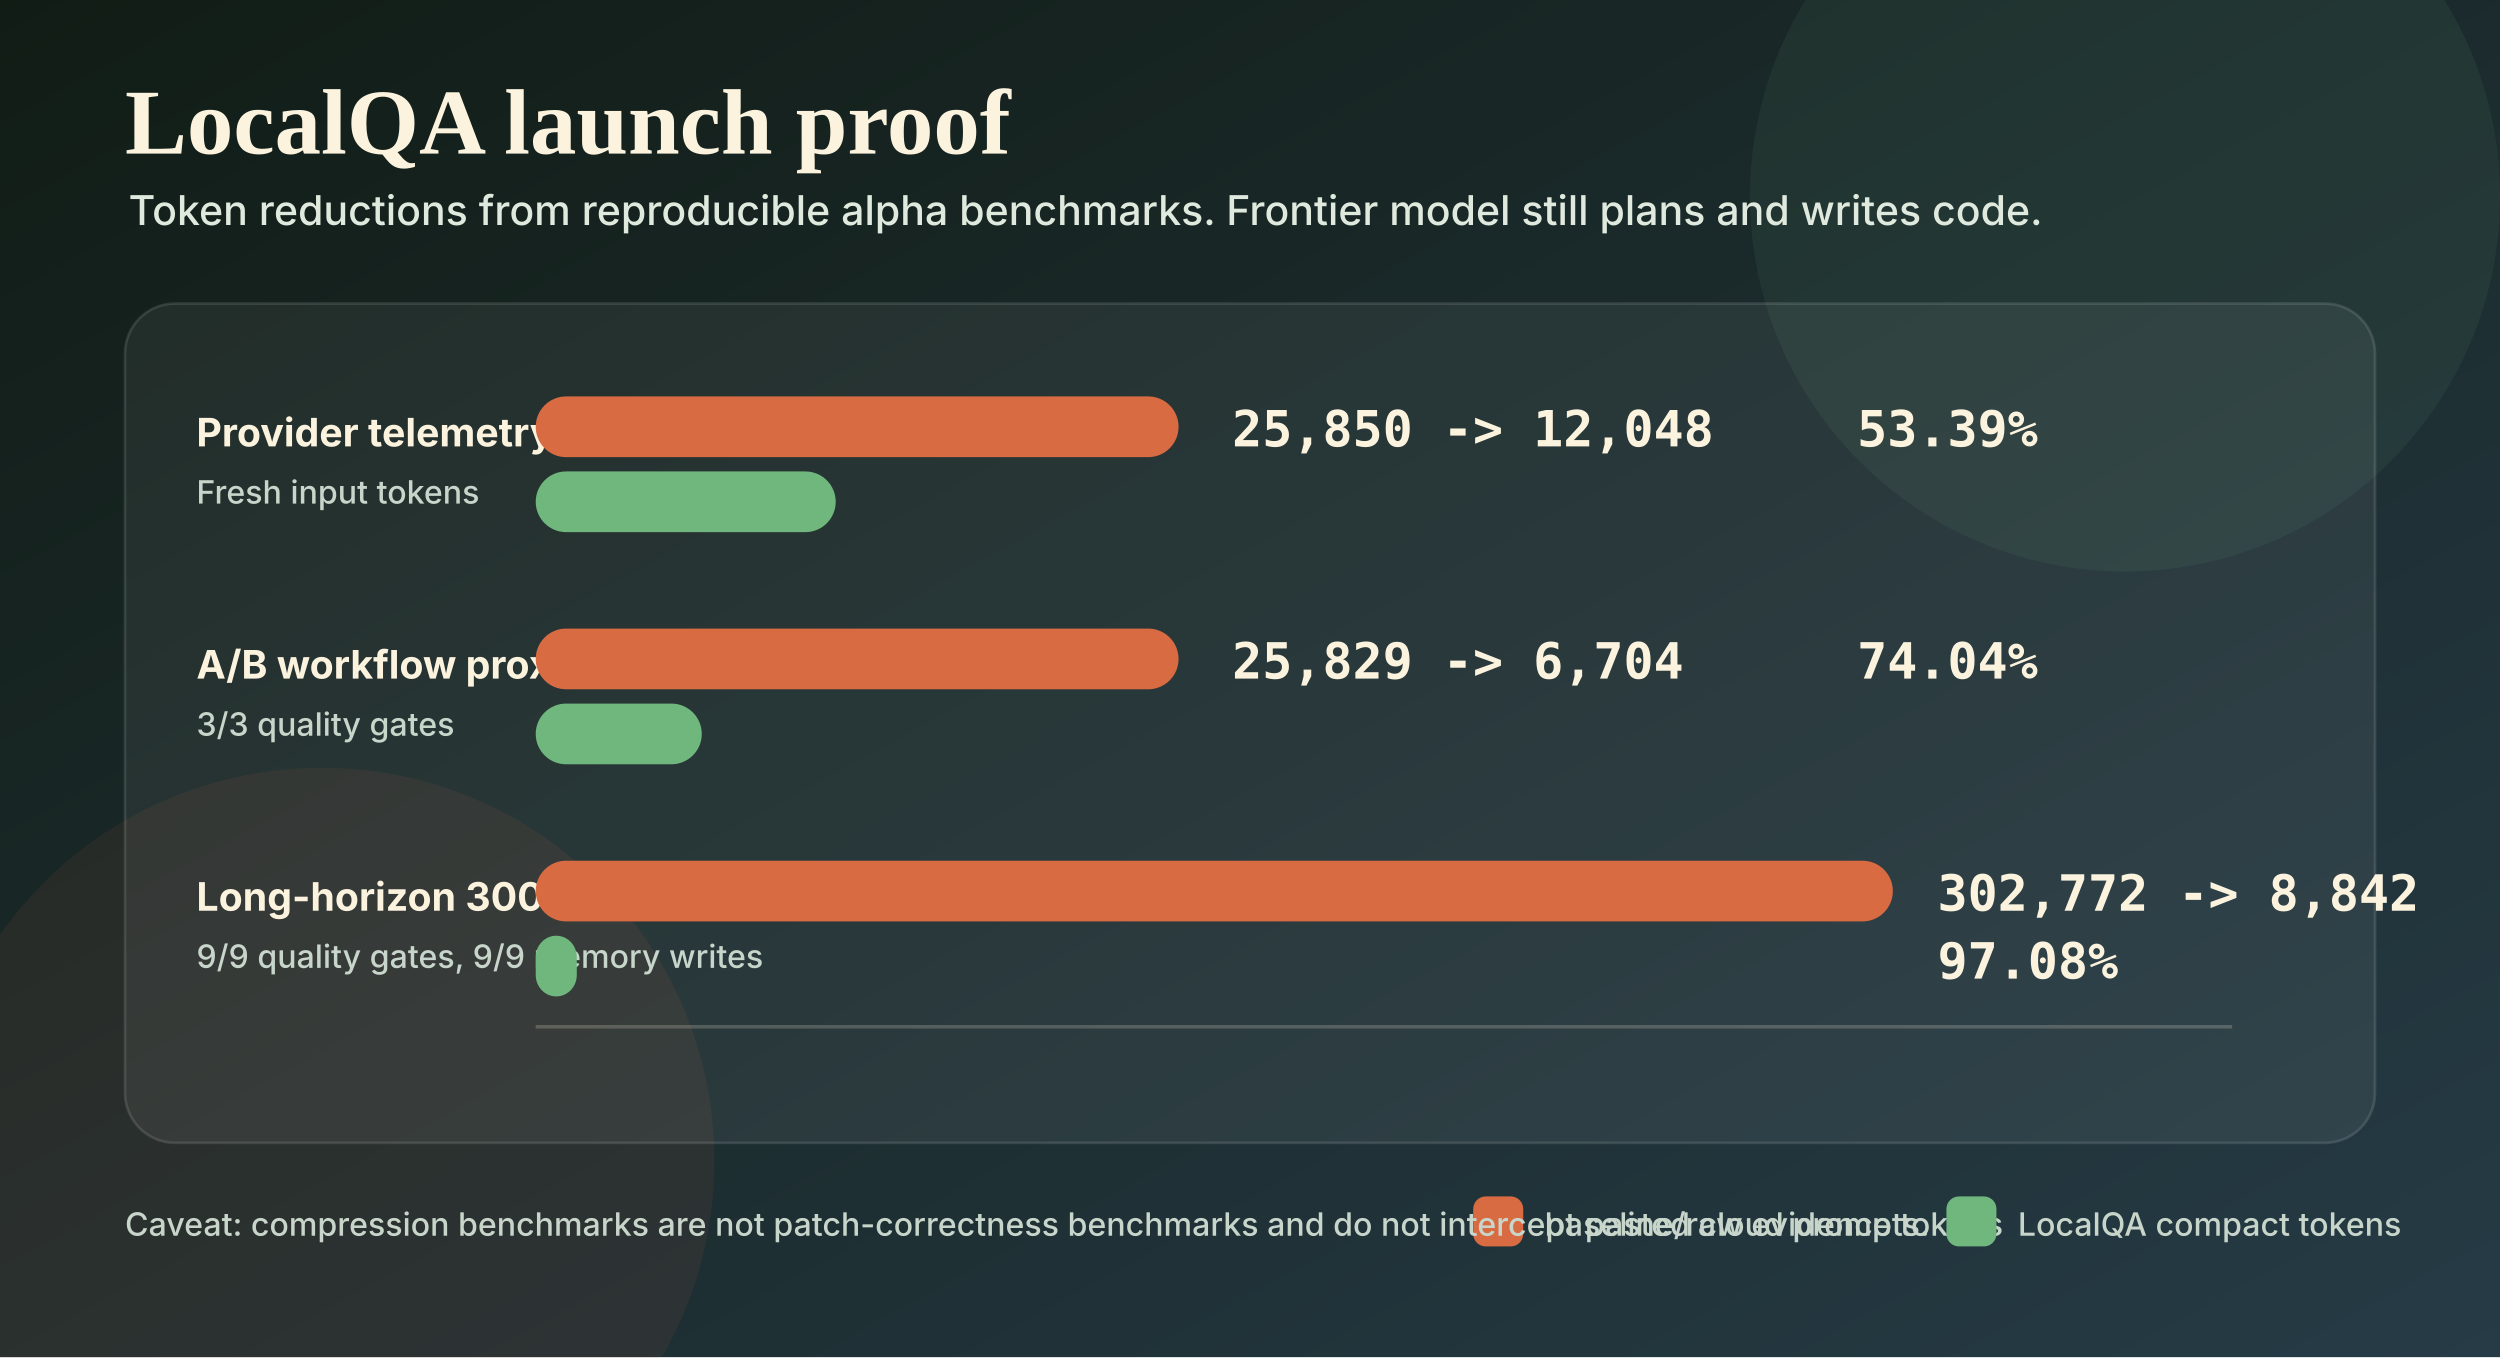
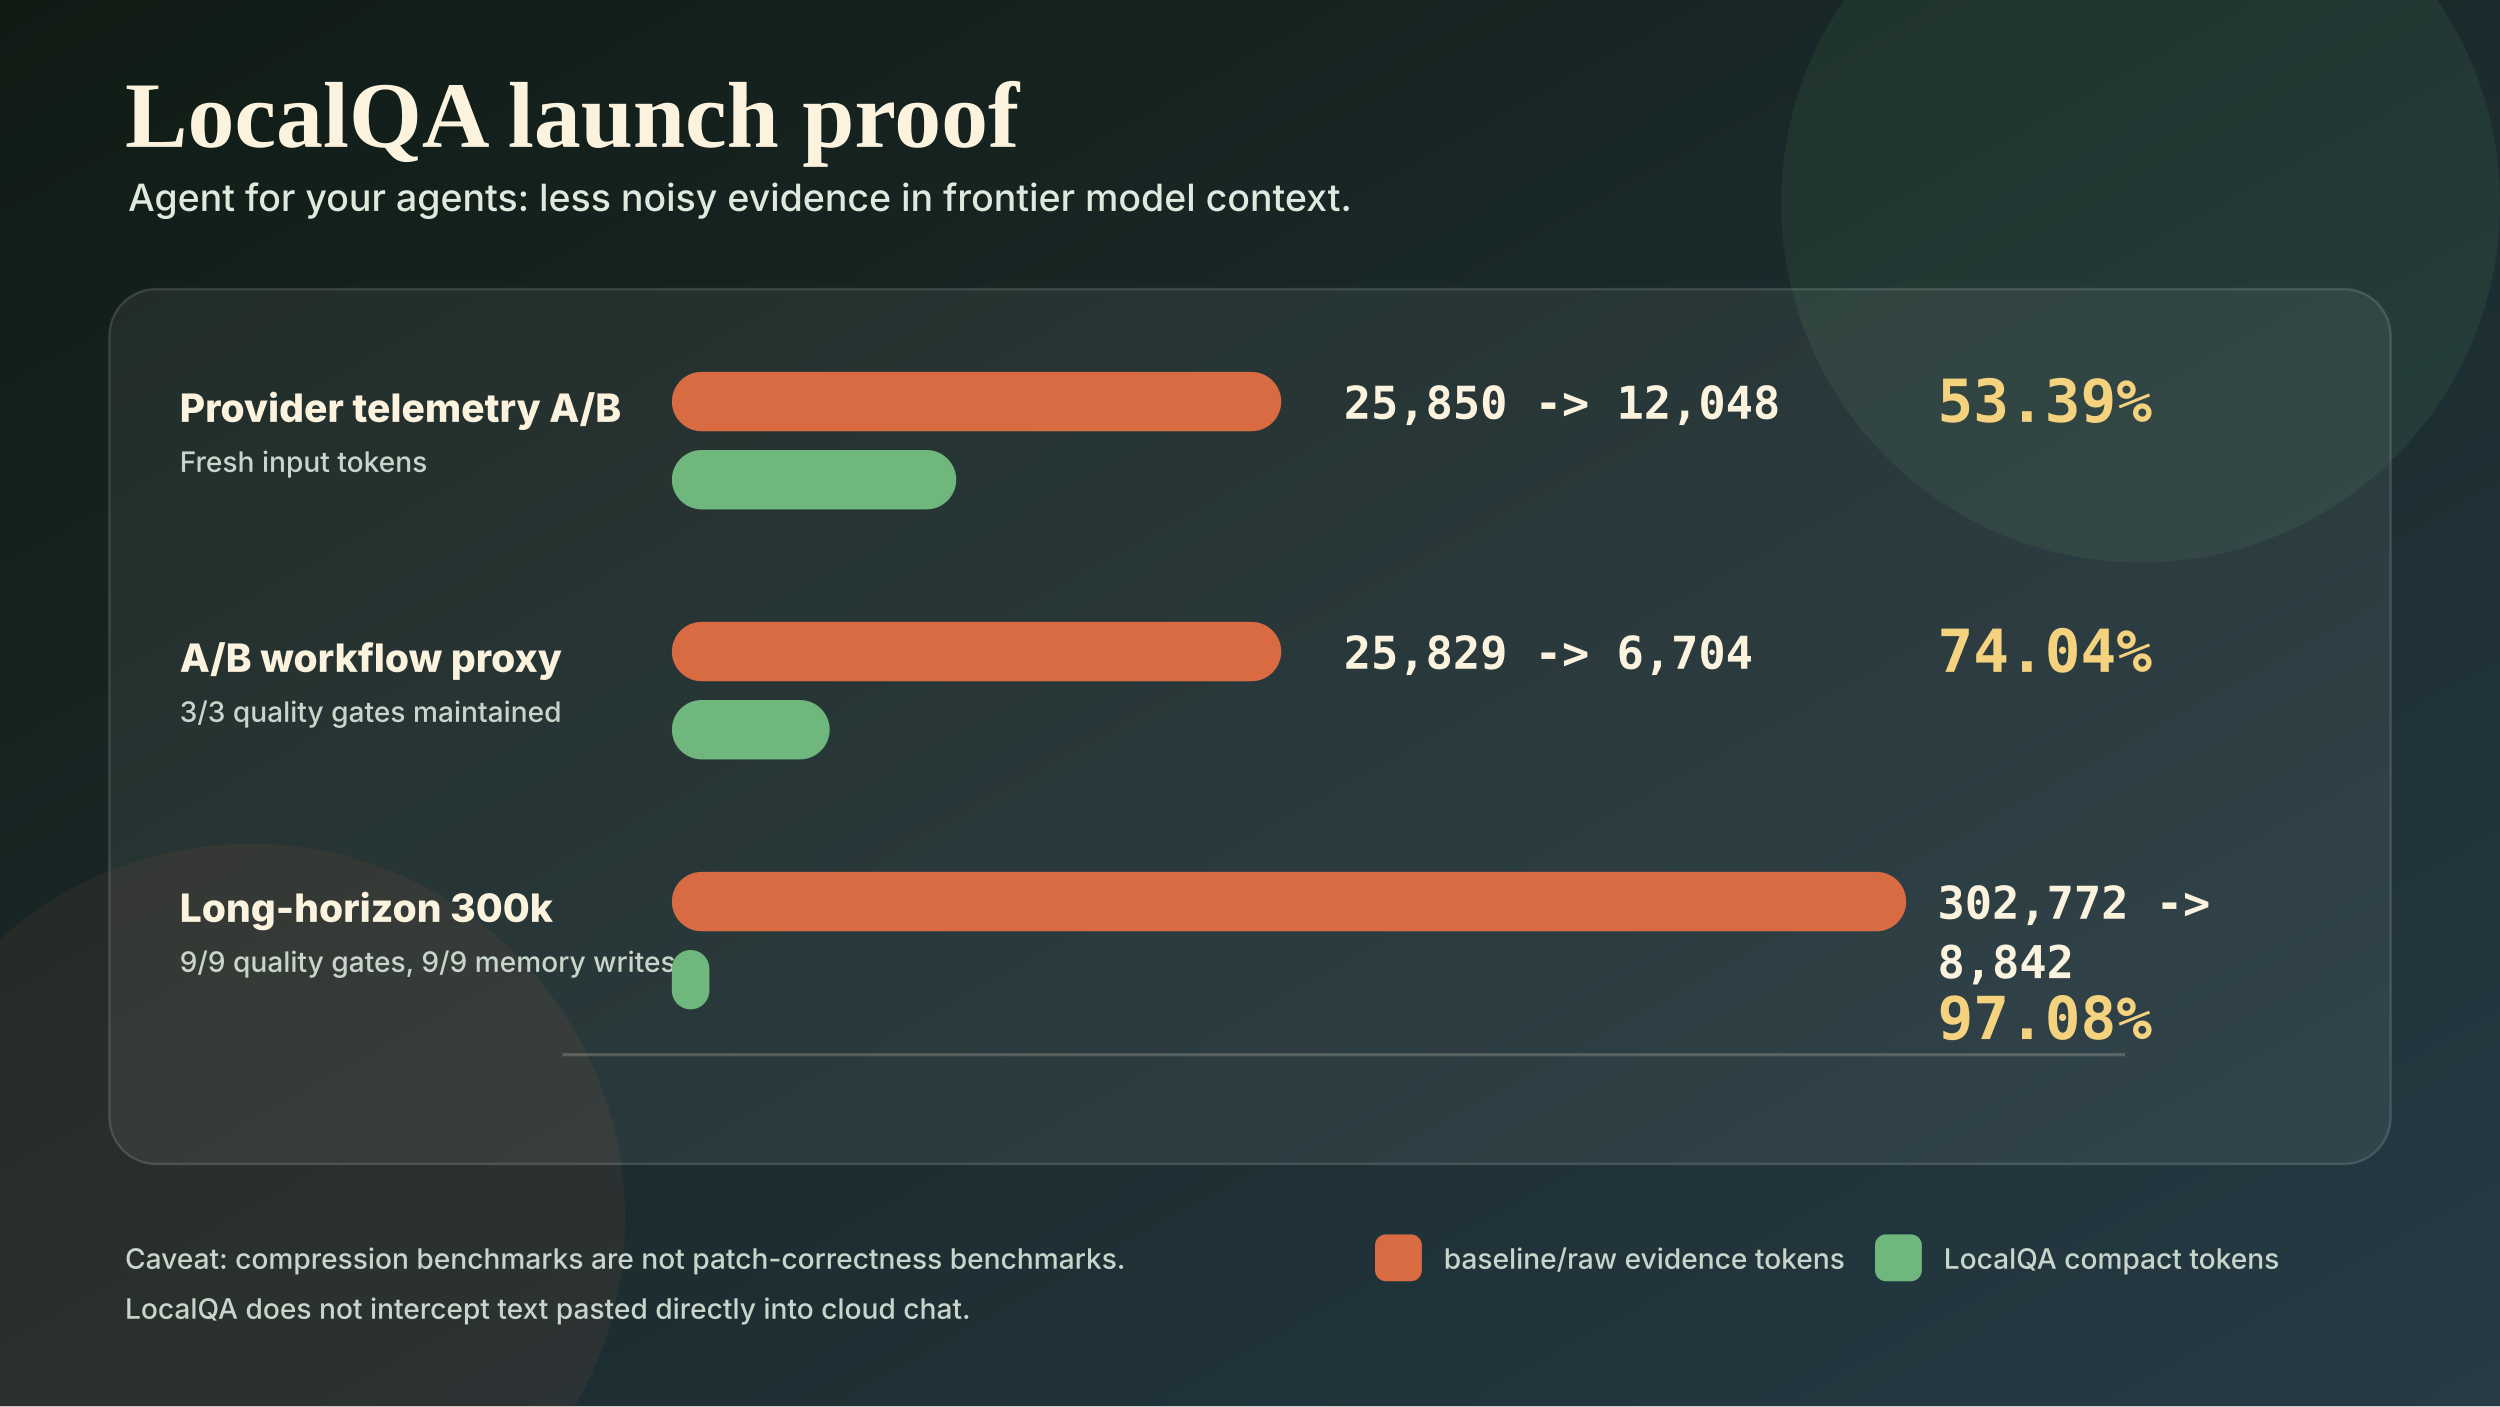
- <svg xmlns="http://www.w3.org/2000/svg" width="1400" height="760" viewBox="0 0 1400 760" role="img" aria-labelledby="title desc">
+ <svg xmlns="http://www.w3.org/2000/svg" width="1600" height="900" viewBox="0 0 1600 900" role="img" aria-labelledby="title desc">
  <defs>
    <linearGradient id="bg" x1="0" y1="0" x2="1" y2="1">
-       <stop offset="0" stop-color="#111c15" />
+       <stop offset="0" stop-color="#101b14" />
      <stop offset="1" stop-color="#263b46" />
    </linearGradient>
    <style>
-       .title { font: 800 52px Georgia, 'Times New Roman', serif; fill: #fbf3de; }
-       .sub { font: 500 23px ui-sans-serif, -apple-system, BlinkMacSystemFont, 'Segoe UI', sans-serif; fill: #dfe9dd; }
-       .label { font: 700 22px ui-sans-serif, -apple-system, BlinkMacSystemFont, 'Segoe UI', sans-serif; fill: #fbf3de; }
-       .small { font: 500 18px ui-sans-serif, -apple-system, BlinkMacSystemFont, 'Segoe UI', sans-serif; fill: #c8d5ca; }
-       .num { font: 800 28px ui-monospace, SFMono-Regular, Menlo, monospace; fill: #fbf3de; }
+       .title { font: 800 60px Georgia, 'Times New Roman', serif; fill: #fbf3de; }
+       .sub { font: 550 24px ui-sans-serif, -apple-system, BlinkMacSystemFont, 'Segoe UI', sans-serif; fill: #dfe9dd; }
+       .label { font: 800 25px ui-sans-serif, -apple-system, BlinkMacSystemFont, 'Segoe UI', sans-serif; fill: #fbf3de; }
+       .small { font: 550 18px ui-sans-serif, -apple-system, BlinkMacSystemFont, 'Segoe UI', sans-serif; fill: #c8d5ca; }
+       .num { font: 800 29px ui-monospace, SFMono-Regular, Menlo, monospace; fill: #fbf3de; }
+       .pct { font: 900 38px ui-monospace, SFMono-Regular, Menlo, monospace; fill: #f5d27e; }
      .axis { stroke: rgba(251,243,222,0.2); stroke-width: 2; }
      .raw { fill: #d96b43; }
      .compact { fill: #70b77e; }
-       .card { fill: rgba(255,255,255,0.06); stroke: rgba(255,255,255,0.12); stroke-width: 1.5; }
+       .card { fill: rgba(255,255,255,0.065); stroke: rgba(255,255,255,0.14); stroke-width: 1.5; }
    </style>
  </defs>
-   <rect width="1400" height="760" fill="url(#bg)" />
-   <circle cx="1190" cy="110" r="210" fill="#70b77e" opacity="0.08" />
-   <circle cx="180" cy="650" r="220" fill="#d96b43" opacity="0.08" />
-   <text class="title" x="70" y="86">LocalQA launch proof</text>
-   <text class="sub" x="72" y="126">Token reductions from reproducible alpha benchmarks. Frontier model still plans and writes code.</text>
-   <rect class="card" x="70" y="170" width="1260" height="470" rx="28" />
-   <line class="axis" x1="300" y1="575" x2="1250" y2="575" />
-   <text class="label" x="110" y="250">Provider telemetry A/B</text>
-   <text class="small" x="110" y="282">Fresh input tokens</text>
-   <rect class="raw" x="300" y="222" width="360" height="34" rx="17" />
-   <rect class="compact" x="300" y="264" width="168" height="34" rx="17" />
-   <text class="num" x="690" y="250">25,850 -&gt; 12,048</text>
-   <text class="num" x="1040" y="250">53.39%</text>
-   <text class="label" x="110" y="380">A/B workflow proxy</text>
-   <text class="small" x="110" y="412">3/3 quality gates</text>
-   <rect class="raw" x="300" y="352" width="360" height="34" rx="17" />
-   <rect class="compact" x="300" y="394" width="93" height="34" rx="17" />
-   <text class="num" x="690" y="380">25,829 -&gt; 6,704</text>
-   <text class="num" x="1040" y="380">74.04%</text>
-   <text class="label" x="110" y="510">Long-horizon 300k</text>
-   <text class="small" x="110" y="542">9/9 quality gates, 9/9 memory writes</text>
-   <rect class="raw" x="300" y="482" width="760" height="34" rx="17" />
-   <rect class="compact" x="300" y="524" width="23" height="34" rx="12" />
-   <text class="num" x="1085" y="510">302,772 -&gt; 8,842</text>
-   <text class="num" x="1085" y="548">97.08%</text>
-   <rect class="raw" x="825" y="670" width="28" height="28" rx="7" />
-   <text class="small" x="865" y="692">baseline/raw evidence tokens</text>
-   <rect class="compact" x="1090" y="670" width="28" height="28" rx="7" />
-   <text class="small" x="1130" y="692">LocalQA compact tokens</text>
-   <text class="small" x="70" y="692">Caveat: compression benchmarks are not patch-correctness benchmarks and do not intercept pasted cloud prompts.</text>
+   <rect width="1600" height="900" fill="url(#bg)" />
+   <circle cx="1370" cy="130" r="230" fill="#70b77e" opacity="0.09" />
+   <circle cx="160" cy="780" r="240" fill="#d96b43" opacity="0.08" />
+   <text class="title" x="80" y="94">LocalQA launch proof</text>
+   <text class="sub" x="82" y="135">Agent for your agents: less noisy evidence in frontier model context.</text>
+   <rect class="card" x="70" y="185" width="1460" height="560" rx="30" />
+   <line class="axis" x1="360" y1="675" x2="1360" y2="675" />
+   <text class="label" x="115" y="270">Provider telemetry A/B</text>
+   <text class="small" x="115" y="302">Fresh input tokens</text>
+   <rect class="raw" x="430" y="238" width="390" height="38" rx="19" />
+   <rect class="compact" x="430" y="288" width="182" height="38" rx="19" />
+   <text class="num" x="860" y="268">25,850 -&gt; 12,048</text>
+   <text class="pct" x="1240" y="270">53.39%</text>
+   <text class="label" x="115" y="430">A/B workflow proxy</text>
+   <text class="small" x="115" y="462">3/3 quality gates maintained</text>
+   <rect class="raw" x="430" y="398" width="390" height="38" rx="19" />
+   <rect class="compact" x="430" y="448" width="101" height="38" rx="19" />
+   <text class="num" x="860" y="428">25,829 -&gt; 6,704</text>
+   <text class="pct" x="1240" y="430">74.04%</text>
+   <text class="label" x="115" y="590">Long-horizon 300k</text>
+   <text class="small" x="115" y="622">9/9 quality gates, 9/9 memory writes</text>
+   <rect class="raw" x="430" y="558" width="790" height="38" rx="19" />
+   <rect class="compact" x="430" y="608" width="24" height="38" rx="12" />
+   <text class="num" x="1240" y="588">302,772 -&gt;</text>
+   <text class="num" x="1240" y="626">8,842</text>
+   <text class="pct" x="1240" y="665">97.08%</text>
+   <rect class="raw" x="880" y="790" width="30" height="30" rx="7" />
+   <text class="small" x="924" y="812">baseline/raw evidence tokens</text>
+   <rect class="compact" x="1200" y="790" width="30" height="30" rx="7" />
+   <text class="small" x="1244" y="812">LocalQA compact tokens</text>
+   <text class="small" x="80" y="812">Caveat: compression benchmarks are not patch-correctness benchmarks.</text>
+   <text class="small" x="80" y="844">LocalQA does not intercept text pasted directly into cloud chat.</text>
</svg>
